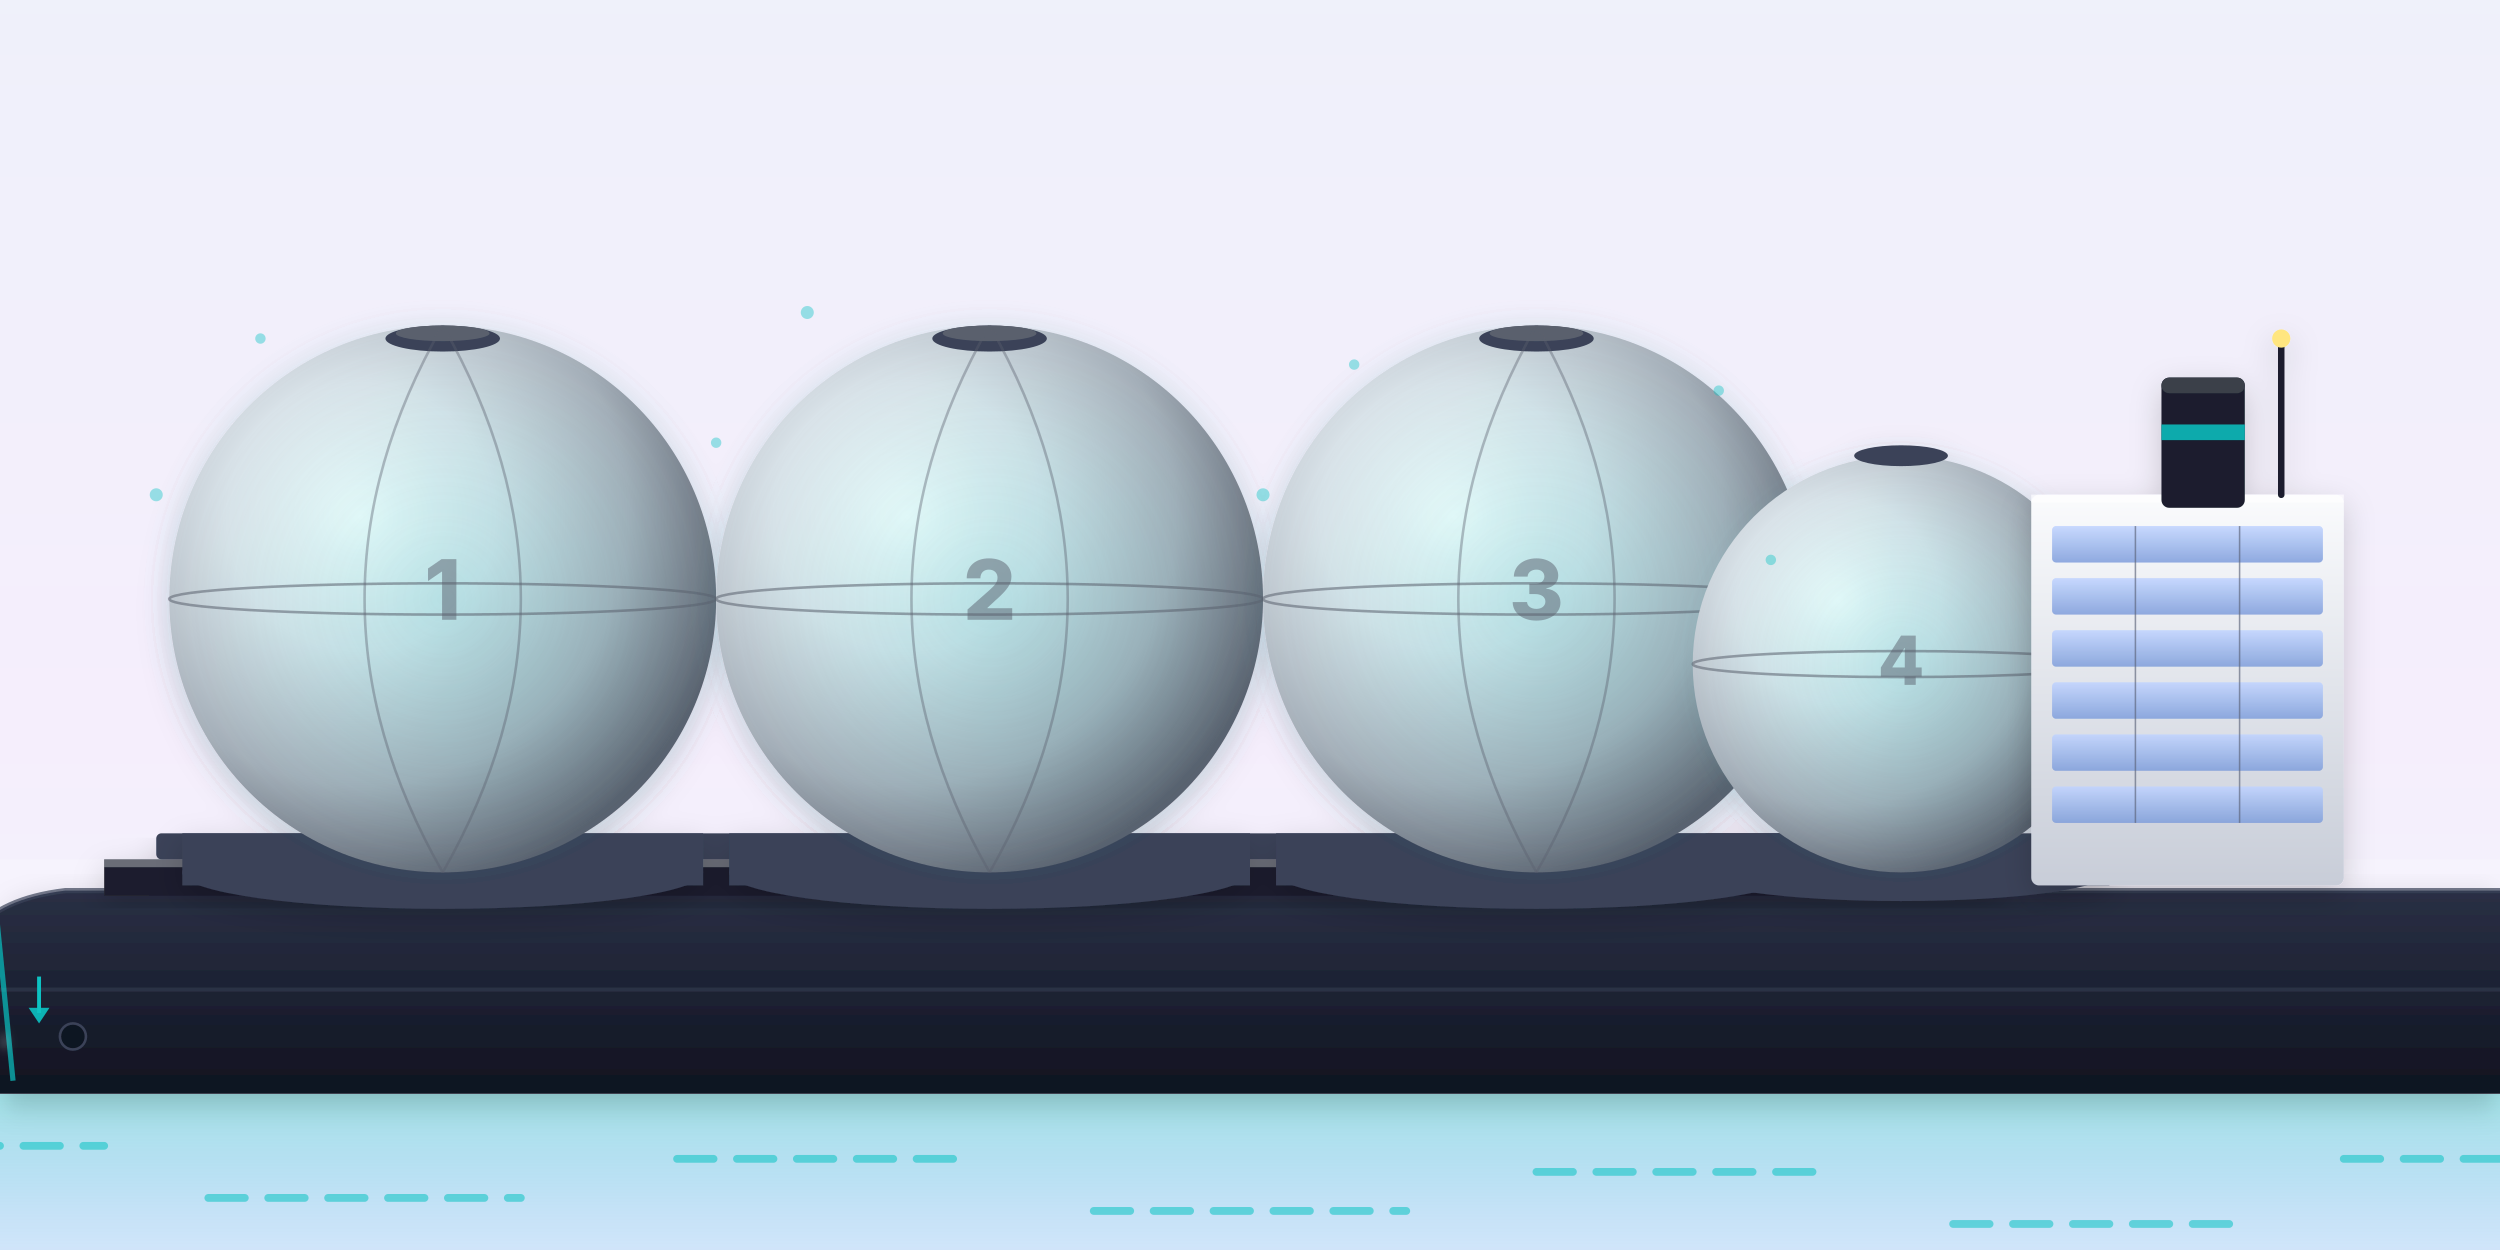
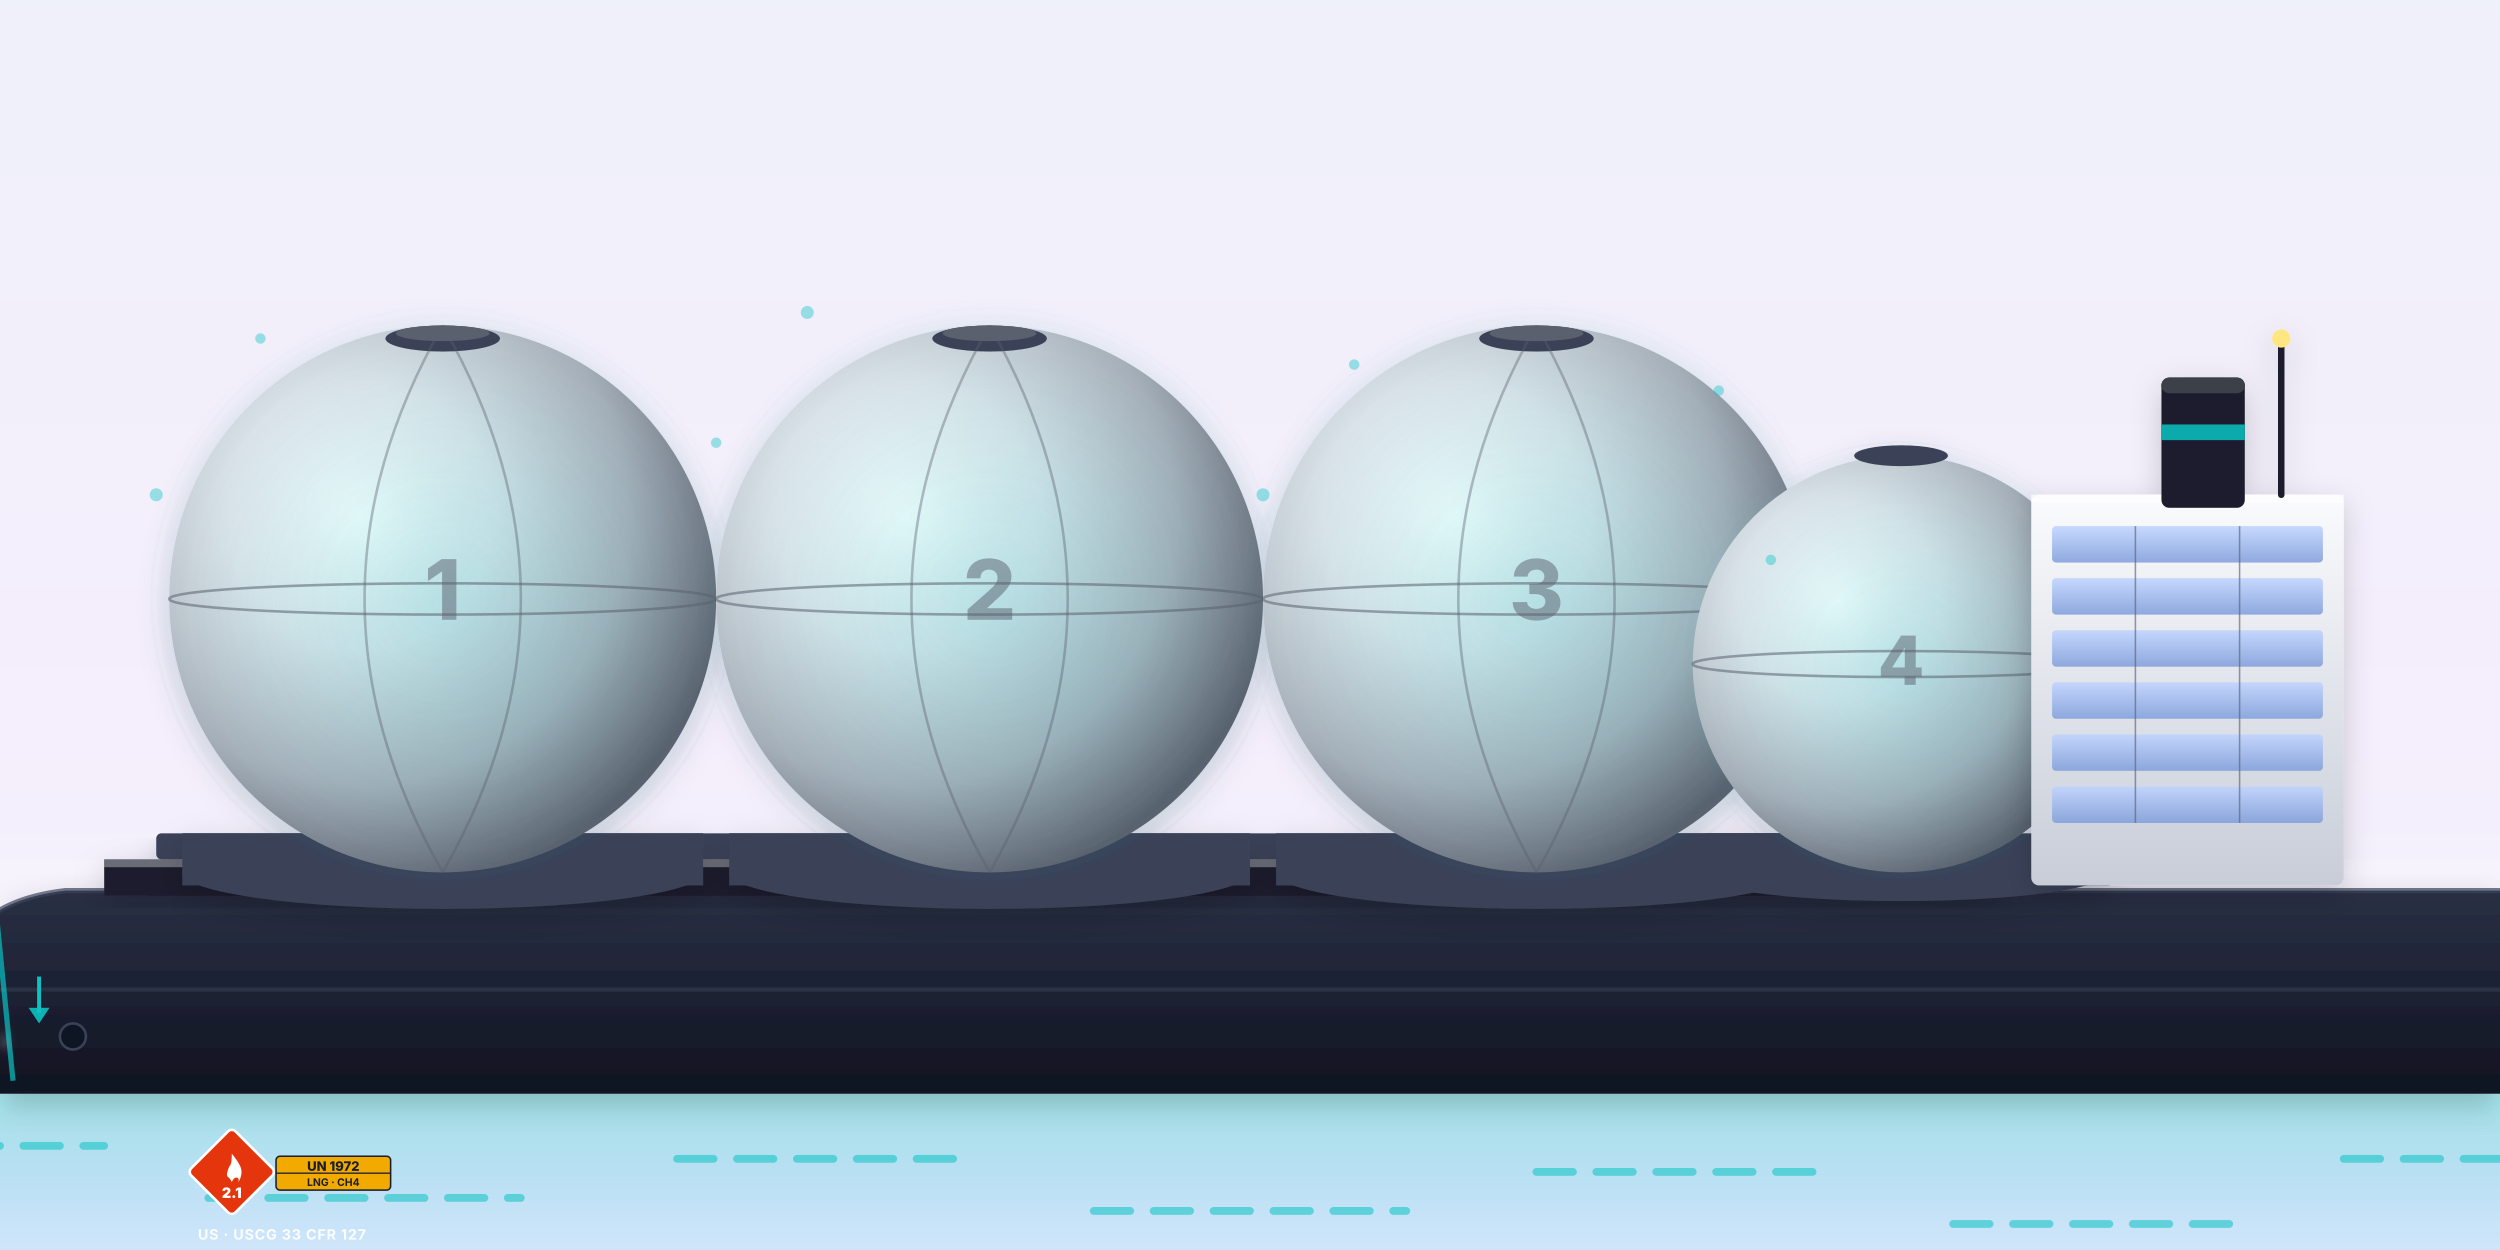
<svg xmlns="http://www.w3.org/2000/svg" width="1200" height="600" viewBox="0 50 1200 480" preserveAspectRatio="xMidYMid slice">
  <style>
    /* ========== HULL PITCH — ocean swell, bow rises and falls ========== */
    .hull-pitch {
      transform-origin: 600px 470px;
      animation: hull-pitch 7s ease-in-out infinite;
    }
    @keyframes hull-pitch {
      0%, 100% { transform: rotate(0deg);     }
      25%      { transform: rotate(-0.4deg);  }
      50%      { transform: rotate(0deg);     }
      75%      { transform: rotate(0.35deg);  }
    }
    .hull-roll {
      transform-origin: 600px 470px;
      animation: hull-roll 5.6s ease-in-out infinite;
    }
    @keyframes hull-roll {
      0%, 100% { transform: translateY(0)    skewX(0deg);   }
      50%      { transform: translateY(-1px) skewX(0.3deg); }
    }
    .stack-settle {
      animation: stack-settle 7s ease-in-out infinite -0.4s;
    }
    @keyframes stack-settle {
      0%, 100% { transform: translateY(0); }
      25%      { transform: translateY(0.6px); }
      75%      { transform: translateY(-0.6px); }
    }
    .antenna-arc {
      animation: antenna-arc 7s ease-in-out infinite;
    }
    @keyframes antenna-arc {
      0%, 100% { transform: translate(0,0); }
      25%      { transform: translate(-0.8px, 1px); }
      50%      { transform: translate(0,0); }
      75%      { transform: translate(0.8px, -1px); }
    }
    .bow-wave-1 { animation: bow-wave 2.4s ease-out infinite; }
    .bow-wave-2 { animation: bow-wave 2.4s ease-out infinite -0.8s; }
    .bow-wave-3 { animation: bow-wave 2.4s ease-out infinite -1.6s; }
    @keyframes bow-wave {
      0%   { opacity: 0;    transform: translateX(0)    scale(0.5); }
      15%  { opacity: 0.85; }
      100% { opacity: 0;    transform: translateX(-32px) scale(1.6); }
    }
    .bow-spray {
      animation: bow-spray 1.6s ease-out infinite;
    }
    @keyframes bow-spray {
      0%   { opacity: 0;   transform: translate(0,0)      scale(0.5); }
      20%  { opacity: 0.6; }
      100% { opacity: 0;   transform: translate(-22px,-14px) scale(1.3); }
    }
    .wake-1 { animation: wake-drift 3.2s linear infinite; }
    .wake-2 { animation: wake-drift 3.2s linear infinite -0.7s; }
    .wake-3 { animation: wake-drift 3.2s linear infinite -1.4s; }
    .wake-4 { animation: wake-drift 3.2s linear infinite -2.1s; }
    @keyframes wake-drift {
      0%   { opacity: 0;    transform: translateX(0)   scale(0.6); }
      15%  { opacity: 0.7;  }
      85%  { opacity: 0.3;  }
      100% { opacity: 0;    transform: translateX(85px) scale(1.4); }
    }

    /* ========== ORIGINAL VOCAB ========== */
    .sheen-band { animation: sheen-sweep 5s ease-in-out infinite; }
    @keyframes sheen-sweep {
      0%   { transform: translateX(-740px); }
      60%  { transform: translateX(740px); }
      100% { transform: translateX(740px); }
    }
    .wordmark-breath { animation: wordmark-breath 6s ease-in-out infinite; }
    @keyframes wordmark-breath {
      0%, 100% { opacity: 0.55; }
      50%      { opacity: 0.85; }
    }
    .badge-pulse {
      transform-box: fill-box; transform-origin: center;
      animation: badge-pulse 3.2s ease-in-out infinite;
    }
    @keyframes badge-pulse {
      0%, 100% { transform: scale(1);    opacity: 0.95; }
      50%      { transform: scale(1.04); opacity: 1; }
    }
    .chevron-pulse { animation: chevron-pulse 2.2s ease-in-out infinite; }
    @keyframes chevron-pulse {
      0%, 100% { opacity: 0.30; transform: translateX(0); }
      50%      { opacity: 0.65; transform: translateX(-4px); }
    }
    .sky-drift { animation: sky-drift 14s ease-in-out infinite; }
    @keyframes sky-drift {
      0%   { transform: translateX(-200px); }
      100% { transform: translateX(1400px); }
    }
    .bridge-window-pulse { animation: bridge-window-pulse 4s ease-in-out infinite; }
    @keyframes bridge-window-pulse {
      0%, 100% { opacity: 0.78; }
      50%      { opacity: 0.95; }
    }
    .antenna-blink {
      animation: antenna-blink 1.4s ease-in-out infinite;
      transform-box: fill-box; transform-origin: center;
    }
    @keyframes antenna-blink {
      0%, 65%, 100% { opacity: 0.35; transform: scale(1); }
      70%, 80%      { opacity: 1;    transform: scale(1.25); }
    }
    .bow-pulse { animation: bow-pulse 2.6s ease-in-out infinite; }
    @keyframes bow-pulse {
      0%, 100% { opacity: 0.55; }
      50%      { opacity: 0.95; }
    }
    .draft-fade { animation: draft-fade 7s ease-in-out infinite; }
    @keyframes draft-fade {
      0%, 100% { opacity: 0.55; }
      50%      { opacity: 0.78; }
    }
    /* ========== BRAND LOCKUP ========== */
    .brand-mark {
      transform-box: fill-box; transform-origin: center;
      animation: brand-pulse 3.6s ease-in-out infinite;
    }
    @keyframes brand-pulse {
      0%, 100% { transform: scale(1);    opacity: 0.92; }
      50%      { transform: scale(1.05); opacity: 1; }
    }
    .brand-word { animation: brand-word-breath 6s ease-in-out infinite; }
    @keyframes brand-word-breath {
      0%, 100% { opacity: 0.78; }
      50%      { opacity: 1; }
    }

    @media (prefers-reduced-motion: reduce) {
      .hull-pitch, .hull-roll, .stack-settle, .antenna-arc,
      .bow-wave-1, .bow-wave-2, .bow-wave-3, .bow-spray,
      .wake-1, .wake-2, .wake-3, .wake-4,
      .sheen-band, .wordmark-breath, .badge-pulse, .chevron-pulse,
      .sky-drift, .bridge-window-pulse, .antenna-blink,
      .bow-pulse, .draft-fade, .brand-mark, .brand-word { animation: none !important; }
    }
  
    /* ========== DARK-MODE OVERRIDES (2026-05-16) ========== */
    @media (prefers-color-scheme: dark) {
      .sky-bg          { fill: url(#skyDark) !important; }
      .ground-line     { stroke: #5E4FC6 !important; opacity: 0.55 !important; }
      .ground-shadow   { fill: #060912 !important; opacity: 0.55 !important; }
      .brand-word      { fill: #C9B6FF !important; }
      .brand-tagline   { fill: #8B7FE3 !important; }
      .equipment-label { fill: #C9B6FF !important; }
      .equipment-sub   { fill: #8B7FE3 !important; }
      .equipment-rule  { stroke: #6E4DFF !important; }
    }
  </style>
  <defs>
    <linearGradient id="skyDark" x1="0" y1="0" x2="0" y2="1">
      <stop offset="0%" stop-color="#0A0F1F" />
      <stop offset="55%" stop-color="#141A2E" />
      <stop offset="100%" stop-color="#0B0F1B" />
    </linearGradient>
    <linearGradient id="brandIridescent" x1="0" y1="0" x2="1" y2="1">
      <stop offset="0%" stop-color="#1473FF" />
      <stop offset="50%" stop-color="#6E4DFF" />
      <stop offset="100%" stop-color="#BE01FF" />
    </linearGradient>
    <linearGradient id="sky" x1="0" y1="0" x2="0" y2="1">
      <stop offset="0%" stop-color="#EEF1FA" />
      <stop offset="55%" stop-color="#F5EEFC" />
      <stop offset="100%" stop-color="#EFF8FA" />
    </linearGradient>
    <linearGradient id="hull" x1="0" y1="0" x2="0" y2="1">
      <stop offset="0%" stop-color="#2A3045" />
      <stop offset="100%" stop-color="#0F1320" />
    </linearGradient>
    <linearGradient id="water" x1="0" y1="0" x2="0" y2="1">
      <stop offset="0%" stop-color="#0AC2C2" stop-opacity="0.35" />
      <stop offset="100%" stop-color="#1473FF" stop-opacity="0.08" />
    </linearGradient>
    <linearGradient id="bridge" x1="0" y1="0" x2="0" y2="1">
      <stop offset="0%" stop-color="#FAFBFD" />
      <stop offset="100%" stop-color="#C8CDD8" />
    </linearGradient>
    <linearGradient id="windowGlass" x1="0" y1="0" x2="0" y2="1">
      <stop offset="0%" stop-color="#BFD3FF" />
      <stop offset="100%" stop-color="#7E9DDB" />
    </linearGradient>
    <radialGradient id="lngSphere" cx="0.35" cy="0.35" r="0.7">
      <stop offset="0%" stop-color="#FFFFFF" />
      <stop offset="35%" stop-color="#E0E4EA" />
      <stop offset="70%" stop-color="#A8AEB8" />
      <stop offset="100%" stop-color="#5A606D" />
    </radialGradient>
    <radialGradient id="lngCyan" cx="0.5" cy="0.5" r="0.5">
      <stop offset="0%" stop-color="#0AC2C2" stop-opacity="0.35" />
      <stop offset="100%" stop-color="#0AC2C2" stop-opacity="0" />
    </radialGradient>
    <filter id="rigShadow" x="-10%" y="-10%" width="120%" height="130%">
      <feGaussianBlur in="SourceAlpha" stdDeviation="6" />
      <feOffset dx="0" dy="4" result="offsetBlur" />
      <feComponentTransfer>
        <feFuncA type="linear" slope="0.18" />
      </feComponentTransfer>
      <feMerge>
        <feMergeNode />
        <feMergeNode in="SourceGraphic" />
      </feMerge>
    </filter>
    <radialGradient id="foam" cx="0.5" cy="0.5" r="0.5">
      <stop offset="0%" stop-color="#FFFFFF" stop-opacity="0.85" />
      <stop offset="60%" stop-color="#FFFFFF" stop-opacity="0.35" />
      <stop offset="100%" stop-color="#FFFFFF" stop-opacity="0" />
    </radialGradient>
    <filter id="foamBlur" x="-50%" y="-50%" width="200%" height="200%">
      <feGaussianBlur stdDeviation="2" />
    </filter>
    <filter id="smokeBlur" x="-50%" y="-50%" width="200%" height="200%">
      <feGaussianBlur stdDeviation="3" />
    </filter>
  </defs>
  <g class="hull-pitch">
    <g class="hull-roll">
      <rect class="sky-bg" width="1200" height="600" fill="url(#sky)" />
      <rect x="0" y="380" width="1200" height="70" fill="#FFFFFF" opacity="0.18" />
      <rect x="0" y="470" width="1200" height="80" fill="url(#water)" />
      <g stroke="#0AC2C2" stroke-width="3" stroke-linecap="round" opacity="0.55">
        <line x1="60" y1="490" x2="160" y2="490" stroke-dasharray="14 9" />
        <line x1="200" y1="510" x2="320" y2="510" stroke-dasharray="14 9" />
        <line x1="380" y1="495" x2="490" y2="495" stroke-dasharray="14 9" />
        <line x1="540" y1="515" x2="660" y2="515" stroke-dasharray="14 9" />
        <line x1="710" y1="500" x2="820" y2="500" stroke-dasharray="14 9" />
        <line x1="870" y1="520" x2="980" y2="520" stroke-dasharray="14 9" />
        <line x1="1020" y1="495" x2="1140" y2="495" stroke-dasharray="14 9" />
      </g>
      <g filter="url(#rigShadow)">
        <ellipse cx="92" cy="487" rx="28" ry="9" fill="url(#hull)" />
        <path d="M 100 470 L 110 408 Q 120 395 145 392 L 1090 392 Q 1110 392 1110 410 L 1110 470 Z" fill="url(#hull)" />
        <path d="M 110 408 Q 120 395 145 392 L 1090 392 Q 1110 392 1110 410" stroke="#3A4258" stroke-width="2" fill="none" opacity="0.7" />
        <line x1="120" y1="430" x2="1108" y2="430" stroke="#3A4258" stroke-width="1.5" opacity="0.5" />
        <line x1="118" y1="395" x2="125" y2="465" stroke="#0AC2C2" stroke-width="2" opacity="0.7" />
        <g transform="translate(135 425)">
          <line x1="0" y1="0" x2="0" y2="14" stroke="#0AC2C2" stroke-width="1.5" />
          <path d="M -4 12 L 4 12 L 0 18 Z" fill="#0AC2C2" opacity="0.9" />
        </g>
        <circle cx="148" cy="448" r="5" fill="#0F1320" stroke="#3A4258" stroke-width="1" />
      </g>
      <g filter="url(#rigShadow)">
        <rect x="160" y="380" width="730" height="14" fill="#1A1F2E" />
        <rect x="160" y="380" width="730" height="3" fill="#FFFFFF" opacity="0.35" />
        <rect x="180" y="370" width="690" height="10" rx="2" fill="#3A4258" />
      </g>
      <g filter="url(#rigShadow)">
        <g>
          <ellipse cx="290" cy="385" rx="100" ry="14" fill="#3A4258" />
          <rect x="190" y="370" width="200" height="20" fill="#3A4258" />
          <circle cx="290" cy="280" r="105" fill="url(#lngSphere)" />
          <circle cx="290" cy="280" r="115" fill="url(#lngCyan)" opacity="0.6" />
          <ellipse cx="290" cy="280" rx="105" ry="6" fill="none" stroke="#5A606D" stroke-width="1" opacity="0.55" />
          <ellipse cx="290" cy="180" rx="22" ry="5" fill="#3A4258" />
          <ellipse cx="290" cy="178" rx="18" ry="3" fill="#5A606D" />
          <path d="M 290 175 Q 230 280 290 385" stroke="#5A606D" stroke-width="1" fill="none" opacity="0.4" />
          <path d="M 290 175 Q 350 280 290 385" stroke="#5A606D" stroke-width="1" fill="none" opacity="0.4" />
          <text x="290" y="288" text-anchor="middle" font-family="Inter, system-ui, sans-serif" font-weight="800" font-size="32" fill="#5A606D" opacity="0.5" letter-spacing="2">1</text>
        </g>
        <g>
          <ellipse cx="500" cy="385" rx="100" ry="14" fill="#3A4258" />
          <rect x="400" y="370" width="200" height="20" fill="#3A4258" />
          <circle cx="500" cy="280" r="105" fill="url(#lngSphere)" />
          <circle cx="500" cy="280" r="115" fill="url(#lngCyan)" opacity="0.6" />
          <ellipse cx="500" cy="280" rx="105" ry="6" fill="none" stroke="#5A606D" stroke-width="1" opacity="0.55" />
          <ellipse cx="500" cy="180" rx="22" ry="5" fill="#3A4258" />
          <ellipse cx="500" cy="178" rx="18" ry="3" fill="#5A606D" />
          <path d="M 500 175 Q 440 280 500 385" stroke="#5A606D" stroke-width="1" fill="none" opacity="0.4" />
          <path d="M 500 175 Q 560 280 500 385" stroke="#5A606D" stroke-width="1" fill="none" opacity="0.4" />
          <text x="500" y="288" text-anchor="middle" font-family="Inter, system-ui, sans-serif" font-weight="800" font-size="32" fill="#5A606D" opacity="0.5" letter-spacing="2">2</text>
        </g>
        <g>
          <ellipse cx="710" cy="385" rx="100" ry="14" fill="#3A4258" />
          <rect x="610" y="370" width="200" height="20" fill="#3A4258" />
          <circle cx="710" cy="280" r="105" fill="url(#lngSphere)" />
          <circle cx="710" cy="280" r="115" fill="url(#lngCyan)" opacity="0.6" />
          <ellipse cx="710" cy="280" rx="105" ry="6" fill="none" stroke="#5A606D" stroke-width="1" opacity="0.55" />
          <ellipse cx="710" cy="180" rx="22" ry="5" fill="#3A4258" />
          <ellipse cx="710" cy="178" rx="18" ry="3" fill="#5A606D" />
          <path d="M 710 175 Q 650 280 710 385" stroke="#5A606D" stroke-width="1" fill="none" opacity="0.4" />
          <path d="M 710 175 Q 770 280 710 385" stroke="#5A606D" stroke-width="1" fill="none" opacity="0.4" />
          <text x="710" y="288" text-anchor="middle" font-family="Inter, system-ui, sans-serif" font-weight="800" font-size="32" fill="#5A606D" opacity="0.5" letter-spacing="2">3</text>
        </g>
        <g>
          <ellipse cx="850" cy="385" rx="80" ry="11" fill="#3A4258" />
          <rect x="775" y="370" width="155" height="20" fill="#3A4258" />
          <circle cx="850" cy="305" r="80" fill="url(#lngSphere)" />
          <circle cx="850" cy="305" r="88" fill="url(#lngCyan)" opacity="0.6" />
          <ellipse cx="850" cy="305" rx="80" ry="5" fill="none" stroke="#5A606D" stroke-width="1" opacity="0.55" />
          <ellipse cx="850" cy="225" rx="18" ry="4" fill="#3A4258" />
          <text x="850" y="313" text-anchor="middle" font-family="Inter, system-ui, sans-serif" font-weight="800" font-size="26" fill="#5A606D" opacity="0.5" letter-spacing="2">4</text>
        </g>
      </g>
      <g filter="url(#rigShadow)">
        <rect x="900" y="240" width="120" height="150" rx="3" fill="url(#bridge)" />
        <rect x="900" y="240" width="120" height="3" fill="#FFFFFF" opacity="0.6" />
        <g fill="url(#windowGlass)" opacity="0.85">
          <rect x="908" y="252" width="104" height="14" rx="1.5" />
          <rect x="908" y="272" width="104" height="14" rx="1.5" />
          <rect x="908" y="292" width="104" height="14" rx="1.5" />
          <rect x="908" y="312" width="104" height="14" rx="1.5" />
          <rect x="908" y="332" width="104" height="14" rx="1.5" />
          <rect x="908" y="352" width="104" height="14" rx="1.5" />
        </g>
        <g stroke="#5A6378" stroke-width="0.6" opacity="0.65">
          <line x1="940" y1="252" x2="940" y2="366" />
          <line x1="980" y1="252" x2="980" y2="366" />
        </g>
        <rect x="950" y="195" width="32" height="50" rx="3" fill="#1A1F2E" />
        <rect x="950" y="195" width="32" height="6" rx="3" fill="#3A3F4A" />
        <rect x="950" y="213" width="32" height="6" fill="#0AC2C2" opacity="0.85" />
        <line x1="996" y1="240" x2="996" y2="180" stroke="#1A1F2E" stroke-width="2.5" stroke-linecap="round" />
        <circle cx="996" cy="180" r="3.5" fill="#FFE680" />
      </g>
      <line x1="113" y1="396" x2="100" y2="468" stroke="#0AC2C2" stroke-width="2" opacity="0.7" />
    </g>
  </g>
  <g fill="#0AC2C2" opacity="0.4">
    <circle cx="180" cy="240" r="2.5" />
    <circle cx="395" cy="220" r="2" />
    <circle cx="605" cy="240" r="2.5" />
    <circle cx="800" cy="265" r="2" />
    <circle cx="220" cy="180" r="2" />
    <circle cx="430" cy="170" r="2.5" />
    <circle cx="640" cy="190" r="2" />
    <circle cx="780" cy="200" r="2" />
  </g>
+   <g transform="translate(196 500)">
+     <g transform="translate(13 0)">
+       <rect x="-12" y="-12" width="24" height="24" rx="2" transform="rotate(45)" fill="#E5350D" stroke="#FFFFFF" stroke-width="1" />
+       <path d="M 0 -7 C 4 -2 5 0 2 5 C 4 2 1 1 0 4 C -1 1 -3 3 -1 -2 C 0 -3 0 -5 0 -7 Z" fill="#FFFFFF" />
+       <text x="0" y="10" text-anchor="middle" font-family="Inter, system-ui, sans-serif" font-weight="900" font-size="5.5" fill="#FFFFFF">2.1</text>
+     </g>
+     <g transform="translate(30 -6)">
+       <rect x="0" y="0" width="44" height="13" rx="1.5" fill="#F2A900" stroke="#1A1F2E" stroke-width="0.6" />
+       <line x1="0" y1="6.5" x2="44" y2="6.5" stroke="#1A1F2E" stroke-width="0.5" />
+       <text x="22" y="5.6" text-anchor="middle" font-family="Inter, system-ui, sans-serif" font-weight="800" font-size="5" fill="#1A1F2E">UN 1972</text>
+       <text x="22" y="11.4" text-anchor="middle" font-family="Inter, system-ui, sans-serif" font-weight="700" font-size="4" fill="#1A1F2E">LNG · CH4</text>
+     </g>
+     <g class="country-US">
+       <text x="0" y="26" font-family="Inter, system-ui, sans-serif" font-weight="700" font-size="5.5" fill="#FFFFFF" opacity="0.9" letter-spacing="0.3">US · USCG 33 CFR 127</text>
+     </g>
+     <g class="country-MX" style="display:none">
+       <text x="0" y="26" font-family="Inter, system-ui, sans-serif" font-weight="700" font-size="5.5" fill="#FFFFFF" opacity="0.9" letter-spacing="0.3">MX · SCT NOM-002/004</text>
+     </g>
+     <g class="country-CA" style="display:none">
+       <text x="0" y="26" font-family="Inter, system-ui, sans-serif" font-weight="700" font-size="5.5" fill="#FFFFFF" opacity="0.9" letter-spacing="0.3">CA · TDG SOR/2008-34</text>
+     </g>
+   </g>
  <g opacity="0.75">
  </g>
  <g filter="url(#foamBlur)">
    <ellipse class="wake-1" cx="1108" cy="488" rx="14" ry="4" fill="url(#foam)" />
    <ellipse class="wake-2" cx="1108" cy="494" rx="12" ry="3" fill="url(#foam)" />
    <ellipse class="wake-3" cx="1108" cy="482" rx="10" ry="3" fill="url(#foam)" />
    <ellipse class="wake-4" cx="1108" cy="498" rx="13" ry="3" fill="url(#foam)" />
  </g>
  <g filter="url(#foamBlur)">
    <ellipse class="bow-wave-1" cx="100" cy="475" rx="22" ry="6" fill="url(#foam)" />
    <ellipse class="bow-wave-2" cx="100" cy="482" rx="18" ry="5" fill="url(#foam)" />
    <ellipse class="bow-wave-3" cx="100" cy="488" rx="16" ry="4" fill="url(#foam)" />
  </g>
  <g filter="url(#foamBlur)" opacity="0.6">
    <circle class="bow-spray" cx="115" cy="455" r="5" fill="#FFFFFF" />
    <circle class="bow-spray" cx="118" cy="450" r="4" fill="#FFFFFF" style="animation-delay:-0.5s" />
    <circle class="bow-spray" cx="112" cy="458" r="3" fill="#FFFFFF" style="animation-delay:-1s" />
  </g>
</svg>
